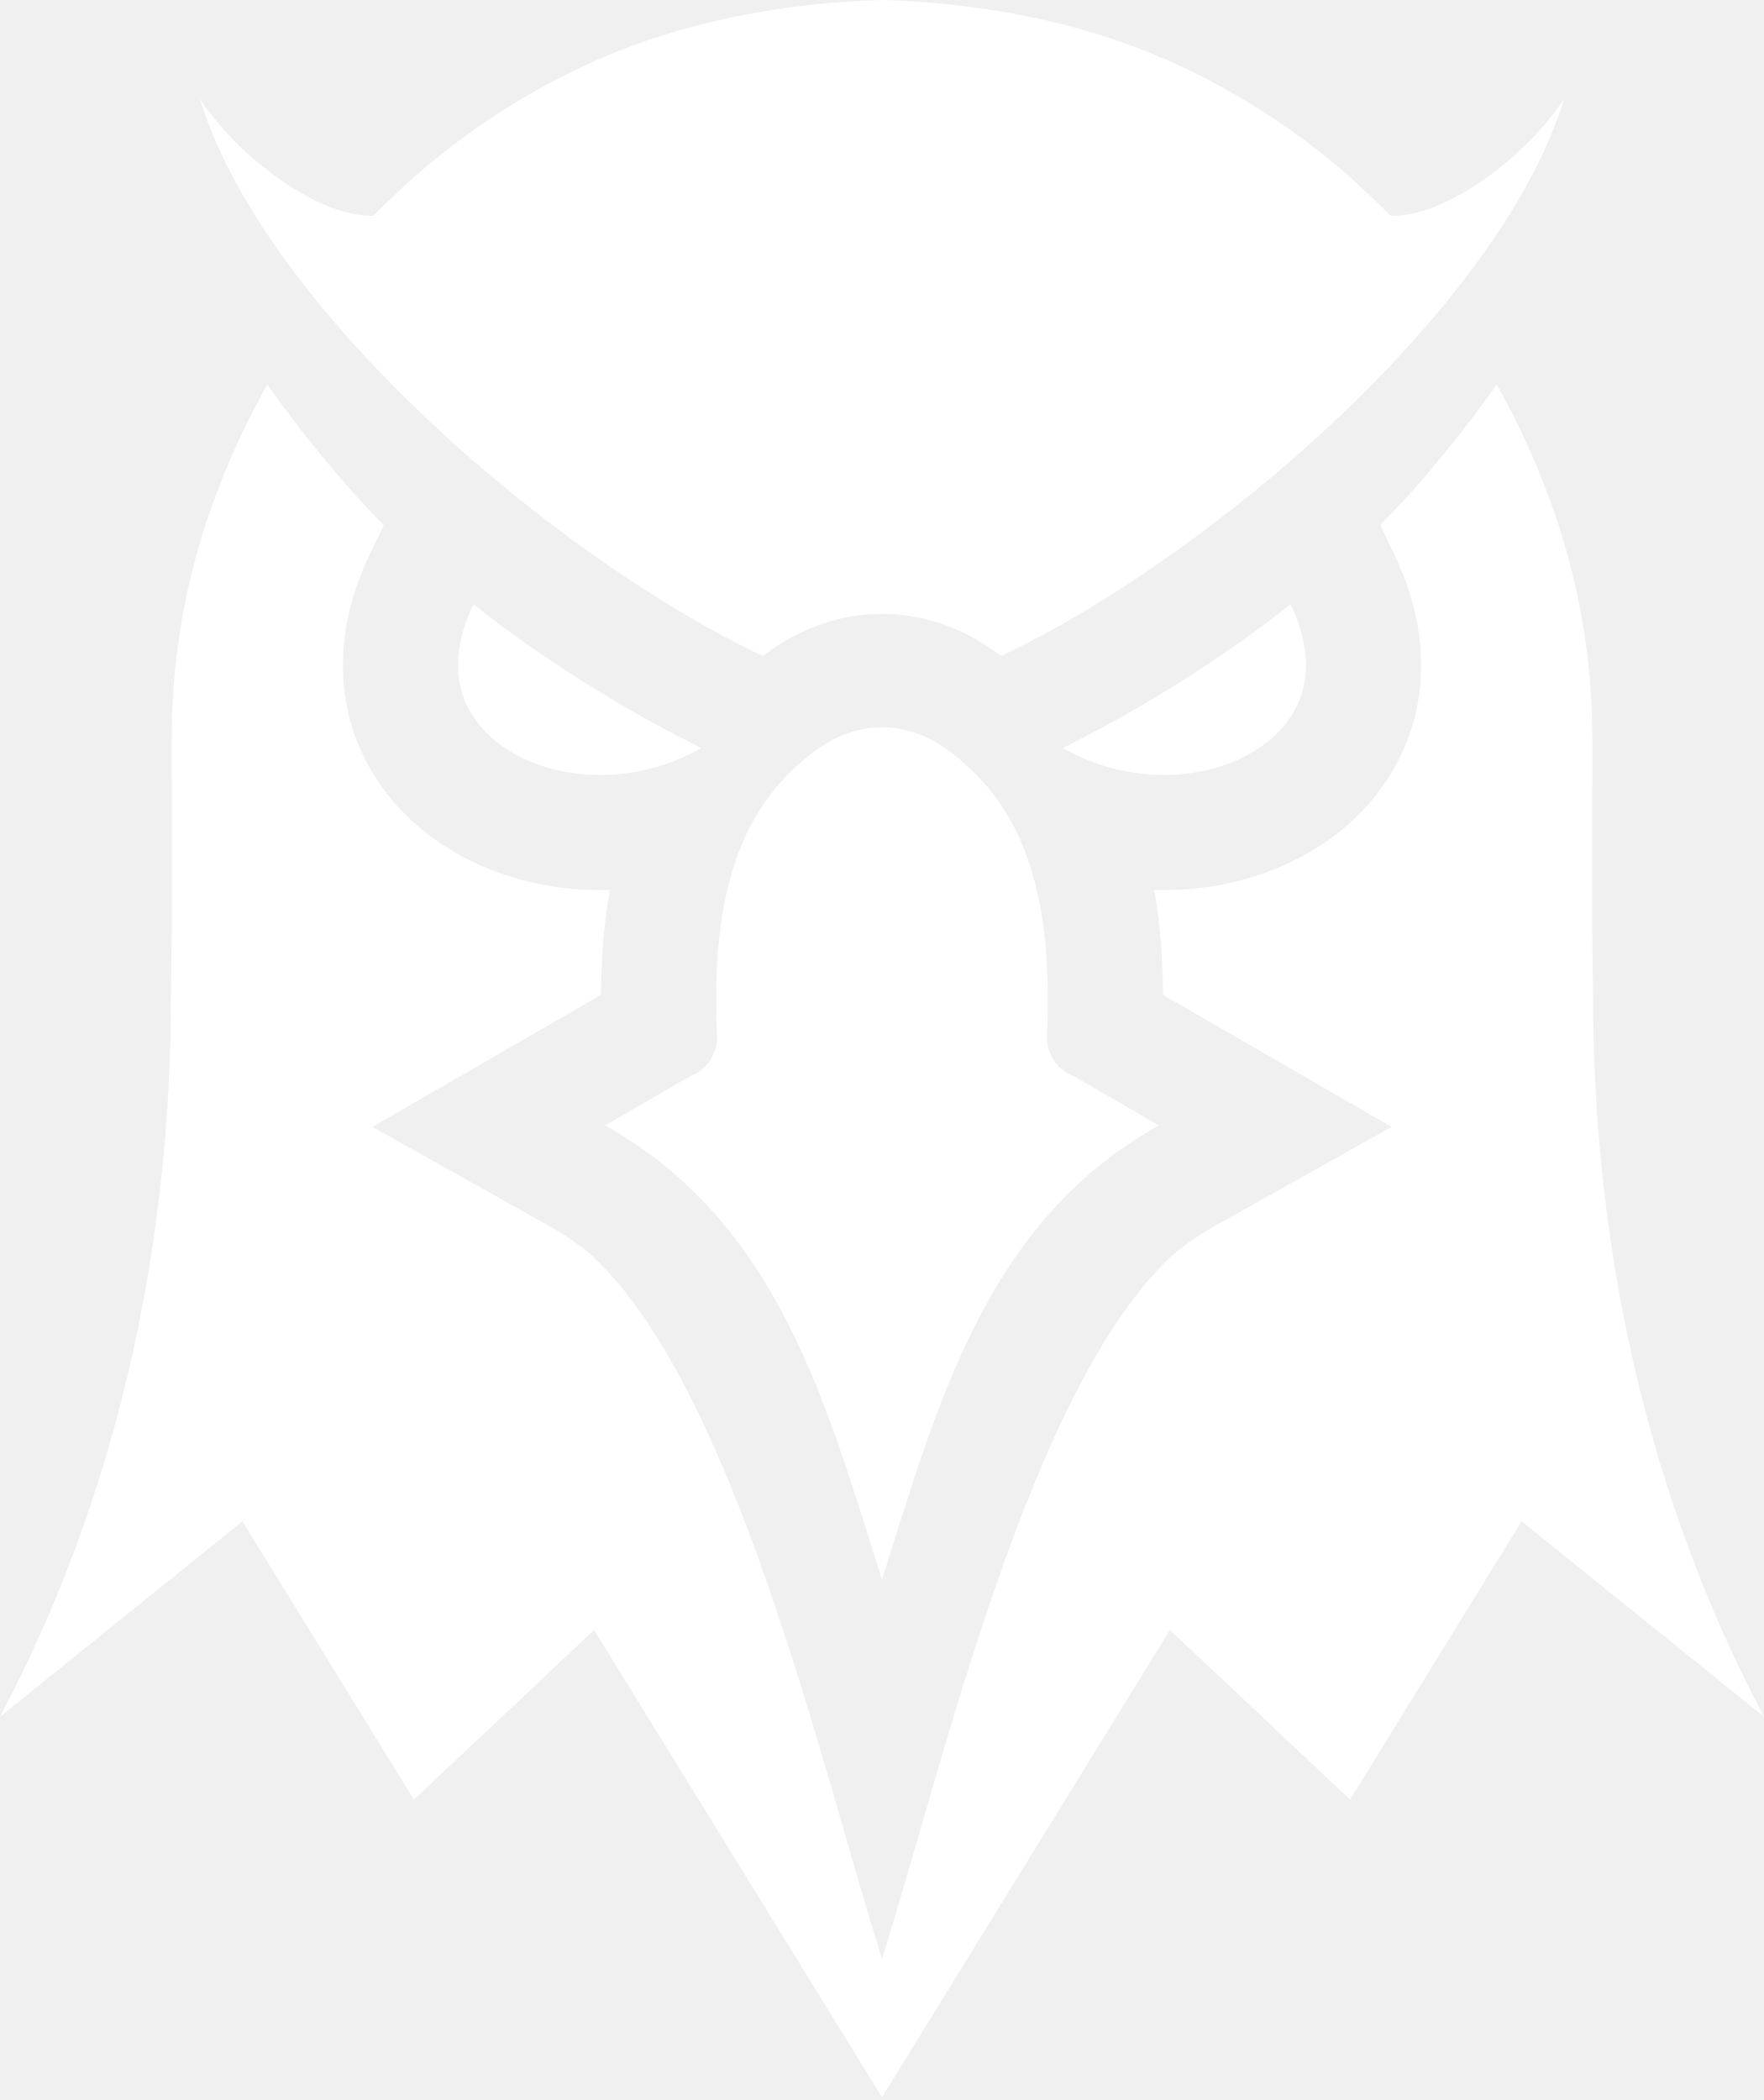
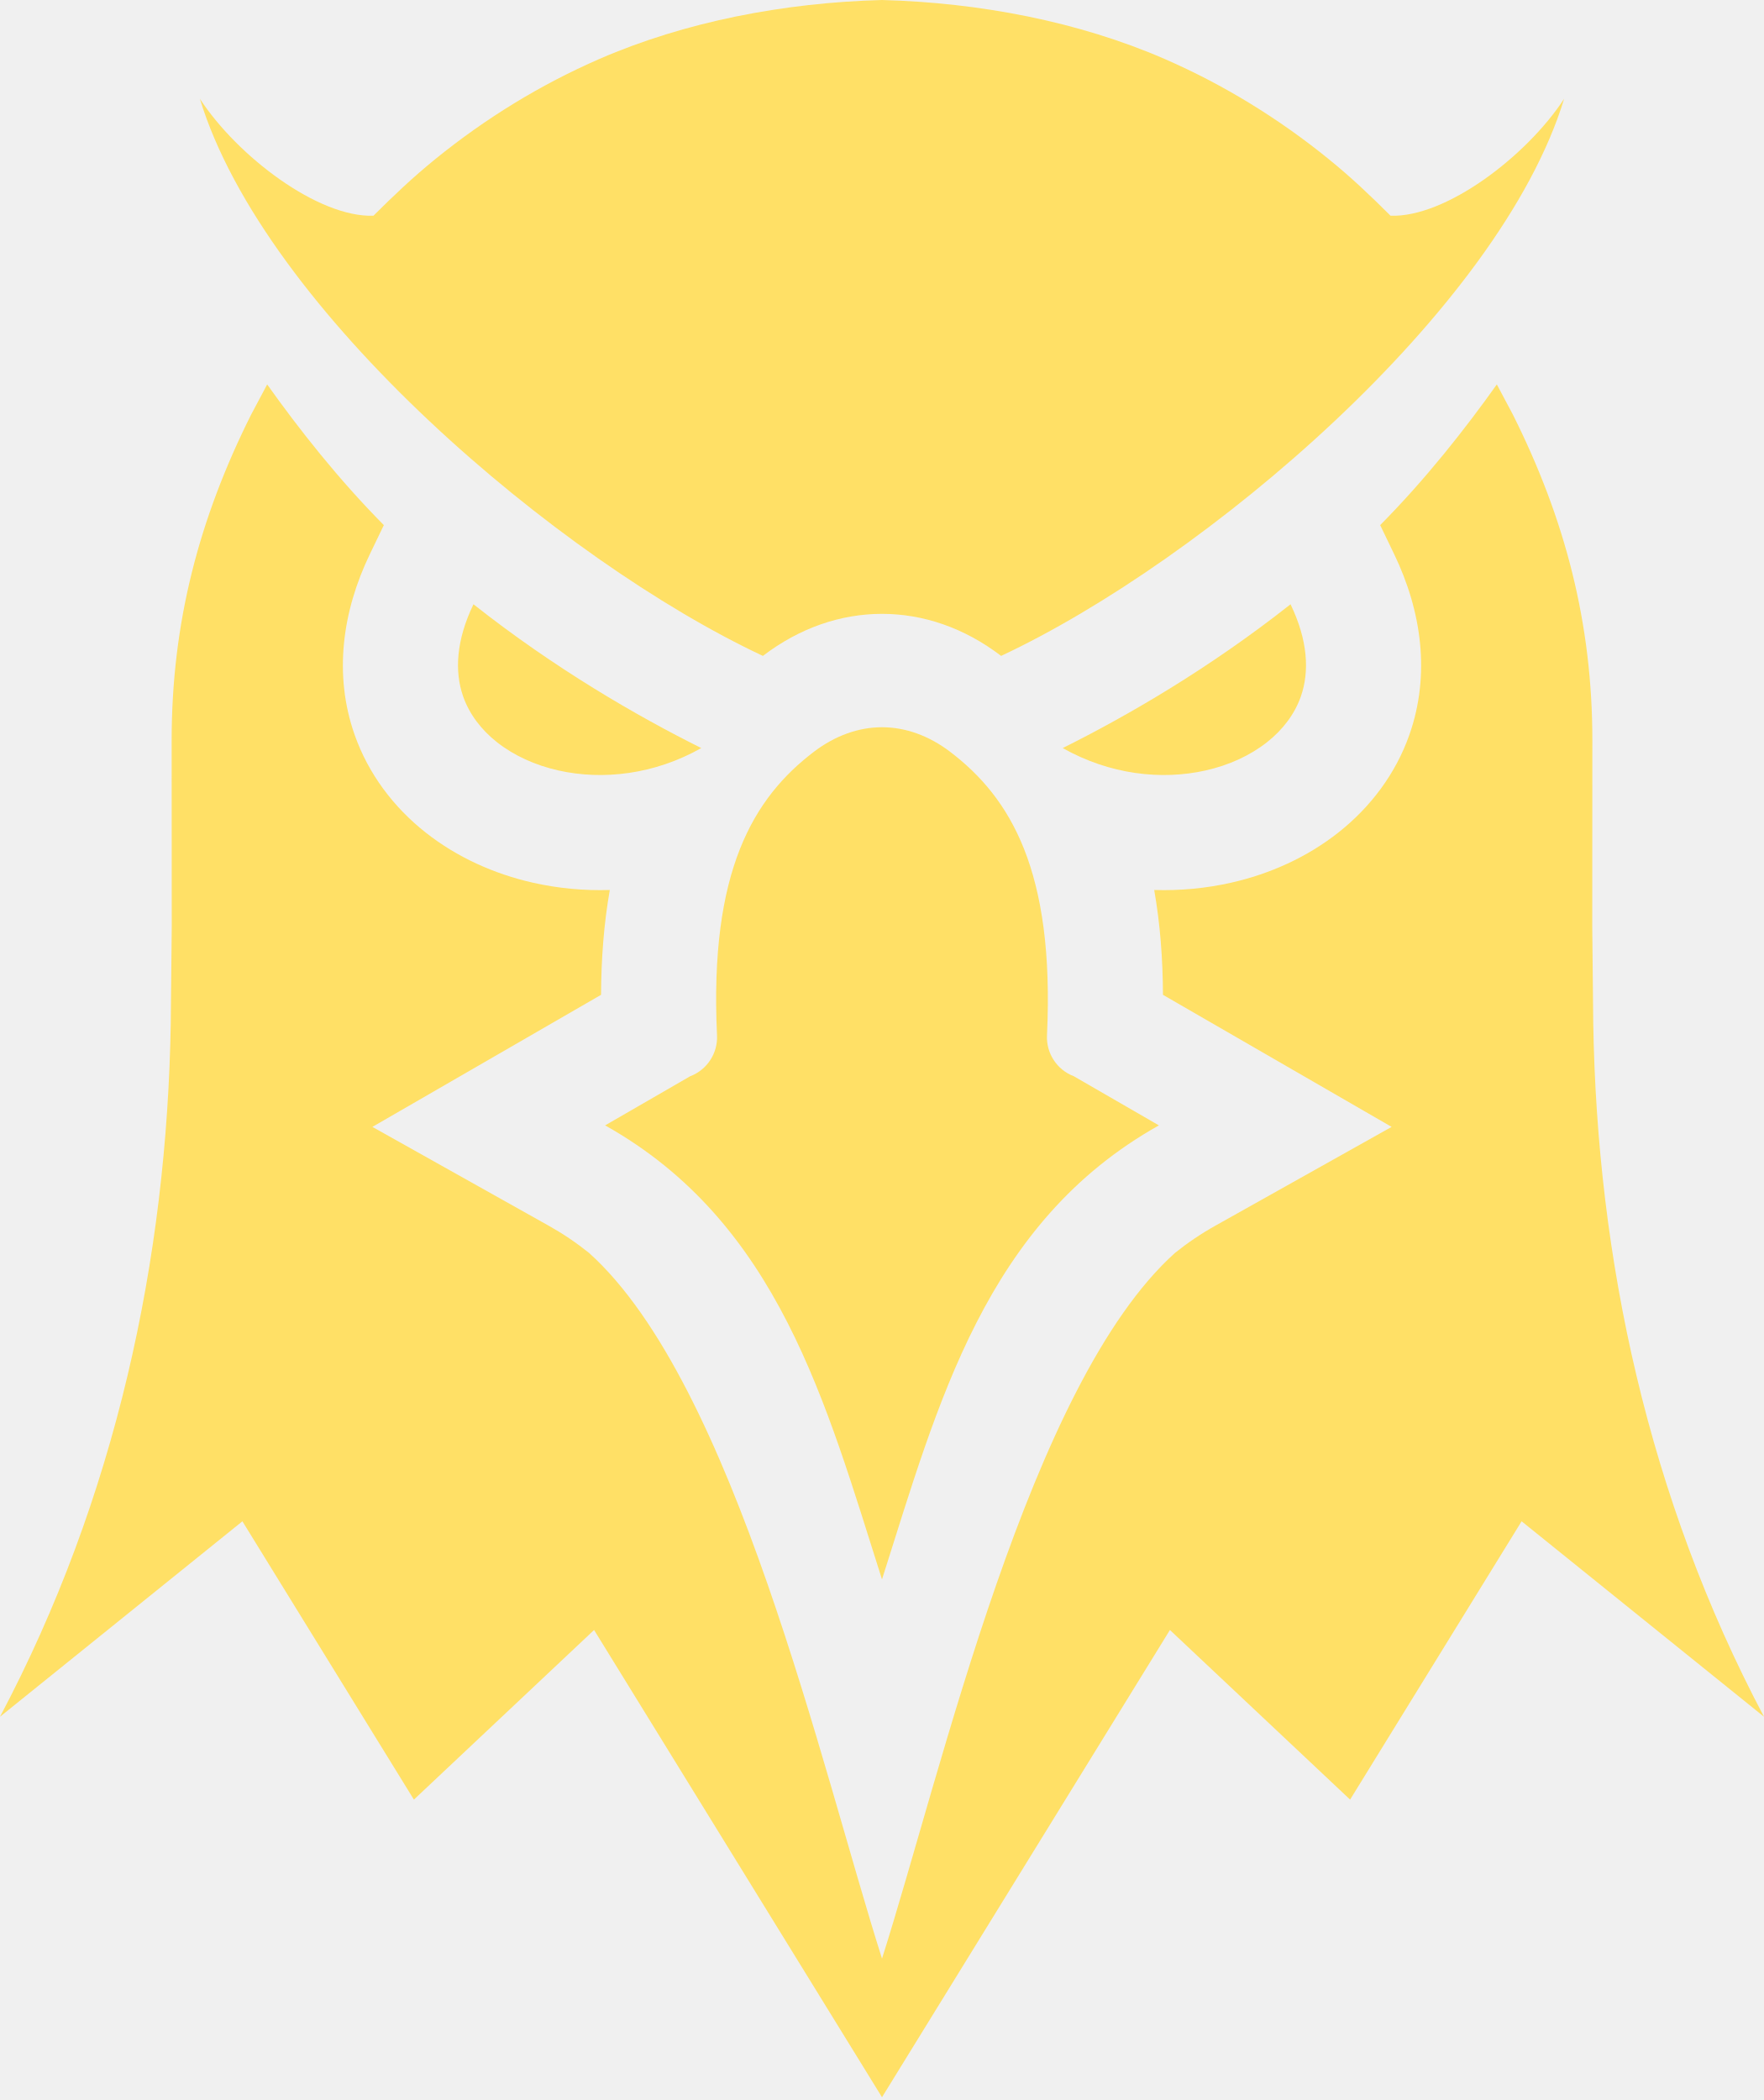
- <svg xmlns="http://www.w3.org/2000/svg" width="100%" height="100%" fill="#ffffff" fill-rule="evenodd" viewBox="0 0 252 300" focusable="false" class="chakra-icon custom-euf446">
+ <svg xmlns="http://www.w3.org/2000/svg" width="100%" height="100%" fill="#ffe066" fill-rule="evenodd" viewBox="0 0 252 300" focusable="false" class="chakra-icon custom-euf446">
  <path d="M151.818 106.866c9.177-4.576 20.854-11.312 32.545-20.541 2.465 5.119 2.735 9.586 1.465 13.193-.9 2.542-2.596 4.753-4.826 6.512-2.415 1.901-5.431 3.285-8.765 4.033-6.326 1.425-13.712.593-20.419-3.197m1.591 46.886l12.148 7.017c-24.804 13.902-31.547 39.716-39.557 64.859-8.009-25.143-14.753-50.957-39.556-64.859l12.148-7.017a5.95 5.95 0 003.84-5.845c-1.113-23.547 5.245-33.96 13.821-40.498 3.076-2.342 6.434-3.518 9.747-3.518s6.671 1.176 9.748 3.518c8.576 6.538 14.934 16.951 13.821 40.498a5.95 5.95 0 003.84 5.845zM126 0c14.042.377 28.119 3.103 40.336 8.406 8.46 3.677 16.354 8.534 23.502 14.342 3.228 2.622 5.886 5.155 8.814 8.071 7.897.273 19.438-8.5 24.796-16.709-9.221 30.23-51.299 65.929-80.43 79.589-.012-.005-.02-.012-.029-.018-5.228-3.992-11.108-5.988-16.989-5.988s-11.76 1.996-16.988 5.988c-.009.005-.017.014-.029.018-29.132-13.66-71.209-49.359-80.43-79.589 5.357 8.209 16.898 16.982 24.795 16.709 2.929-2.915 5.587-5.449 8.814-8.071C69.31 16.94 77.204 12.083 85.664 8.406 97.882 3.103 111.959.377 126 0m-25.818 106.866c-9.176-4.576-20.854-11.312-32.544-20.541-2.465 5.119-2.735 9.586-1.466 13.193.901 2.542 2.597 4.753 4.826 6.512 2.416 1.901 5.432 3.285 8.766 4.033 6.326 1.425 13.711.593 20.418-3.197" />
  <path d="M197.167 75.016c6.436-6.495 12.107-13.684 16.667-20.099l2.316 4.359c7.456 14.917 11.33 29.774 11.33 46.494l-.016 26.532.14 13.754c.54 33.766 7.846 67.929 24.396 99.193l-34.627-27.922-24.501 39.759-25.74-24.231L126 299.604l-41.132-66.748-25.739 24.231-24.501-39.759L0 245.25c16.55-31.264 23.856-65.427 24.397-99.193l.14-13.754-.016-26.532c0-16.721 3.873-31.578 11.331-46.494l2.315-4.359c4.56 6.415 10.23 13.603 16.667 20.099l-2.01 4.175c-3.905 8.109-5.198 17.176-2.156 25.799 1.961 5.554 5.54 10.317 10.154 13.953 4.48 3.531 9.782 5.911 15.333 7.161 3.616.814 7.3 1.149 10.96 1.035-.854 4.841-1.227 9.862-1.251 14.978L53.2 160.984l25.206 14.129a41.926 41.926 0 015.734 3.869c20.781 18.658 33.275 73.855 41.861 100.816 8.587-26.961 21.08-82.158 41.862-100.816a41.865 41.865 0 015.734-3.869l25.206-14.129-32.665-18.866c-.024-5.116-.397-10.137-1.251-14.978 3.66.114 7.344-.221 10.96-1.035 5.551-1.25 10.854-3.63 15.333-7.161 4.613-3.636 8.193-8.399 10.153-13.953 3.043-8.623 1.749-17.689-2.155-25.799l-2.01-4.175z" />
</svg>
